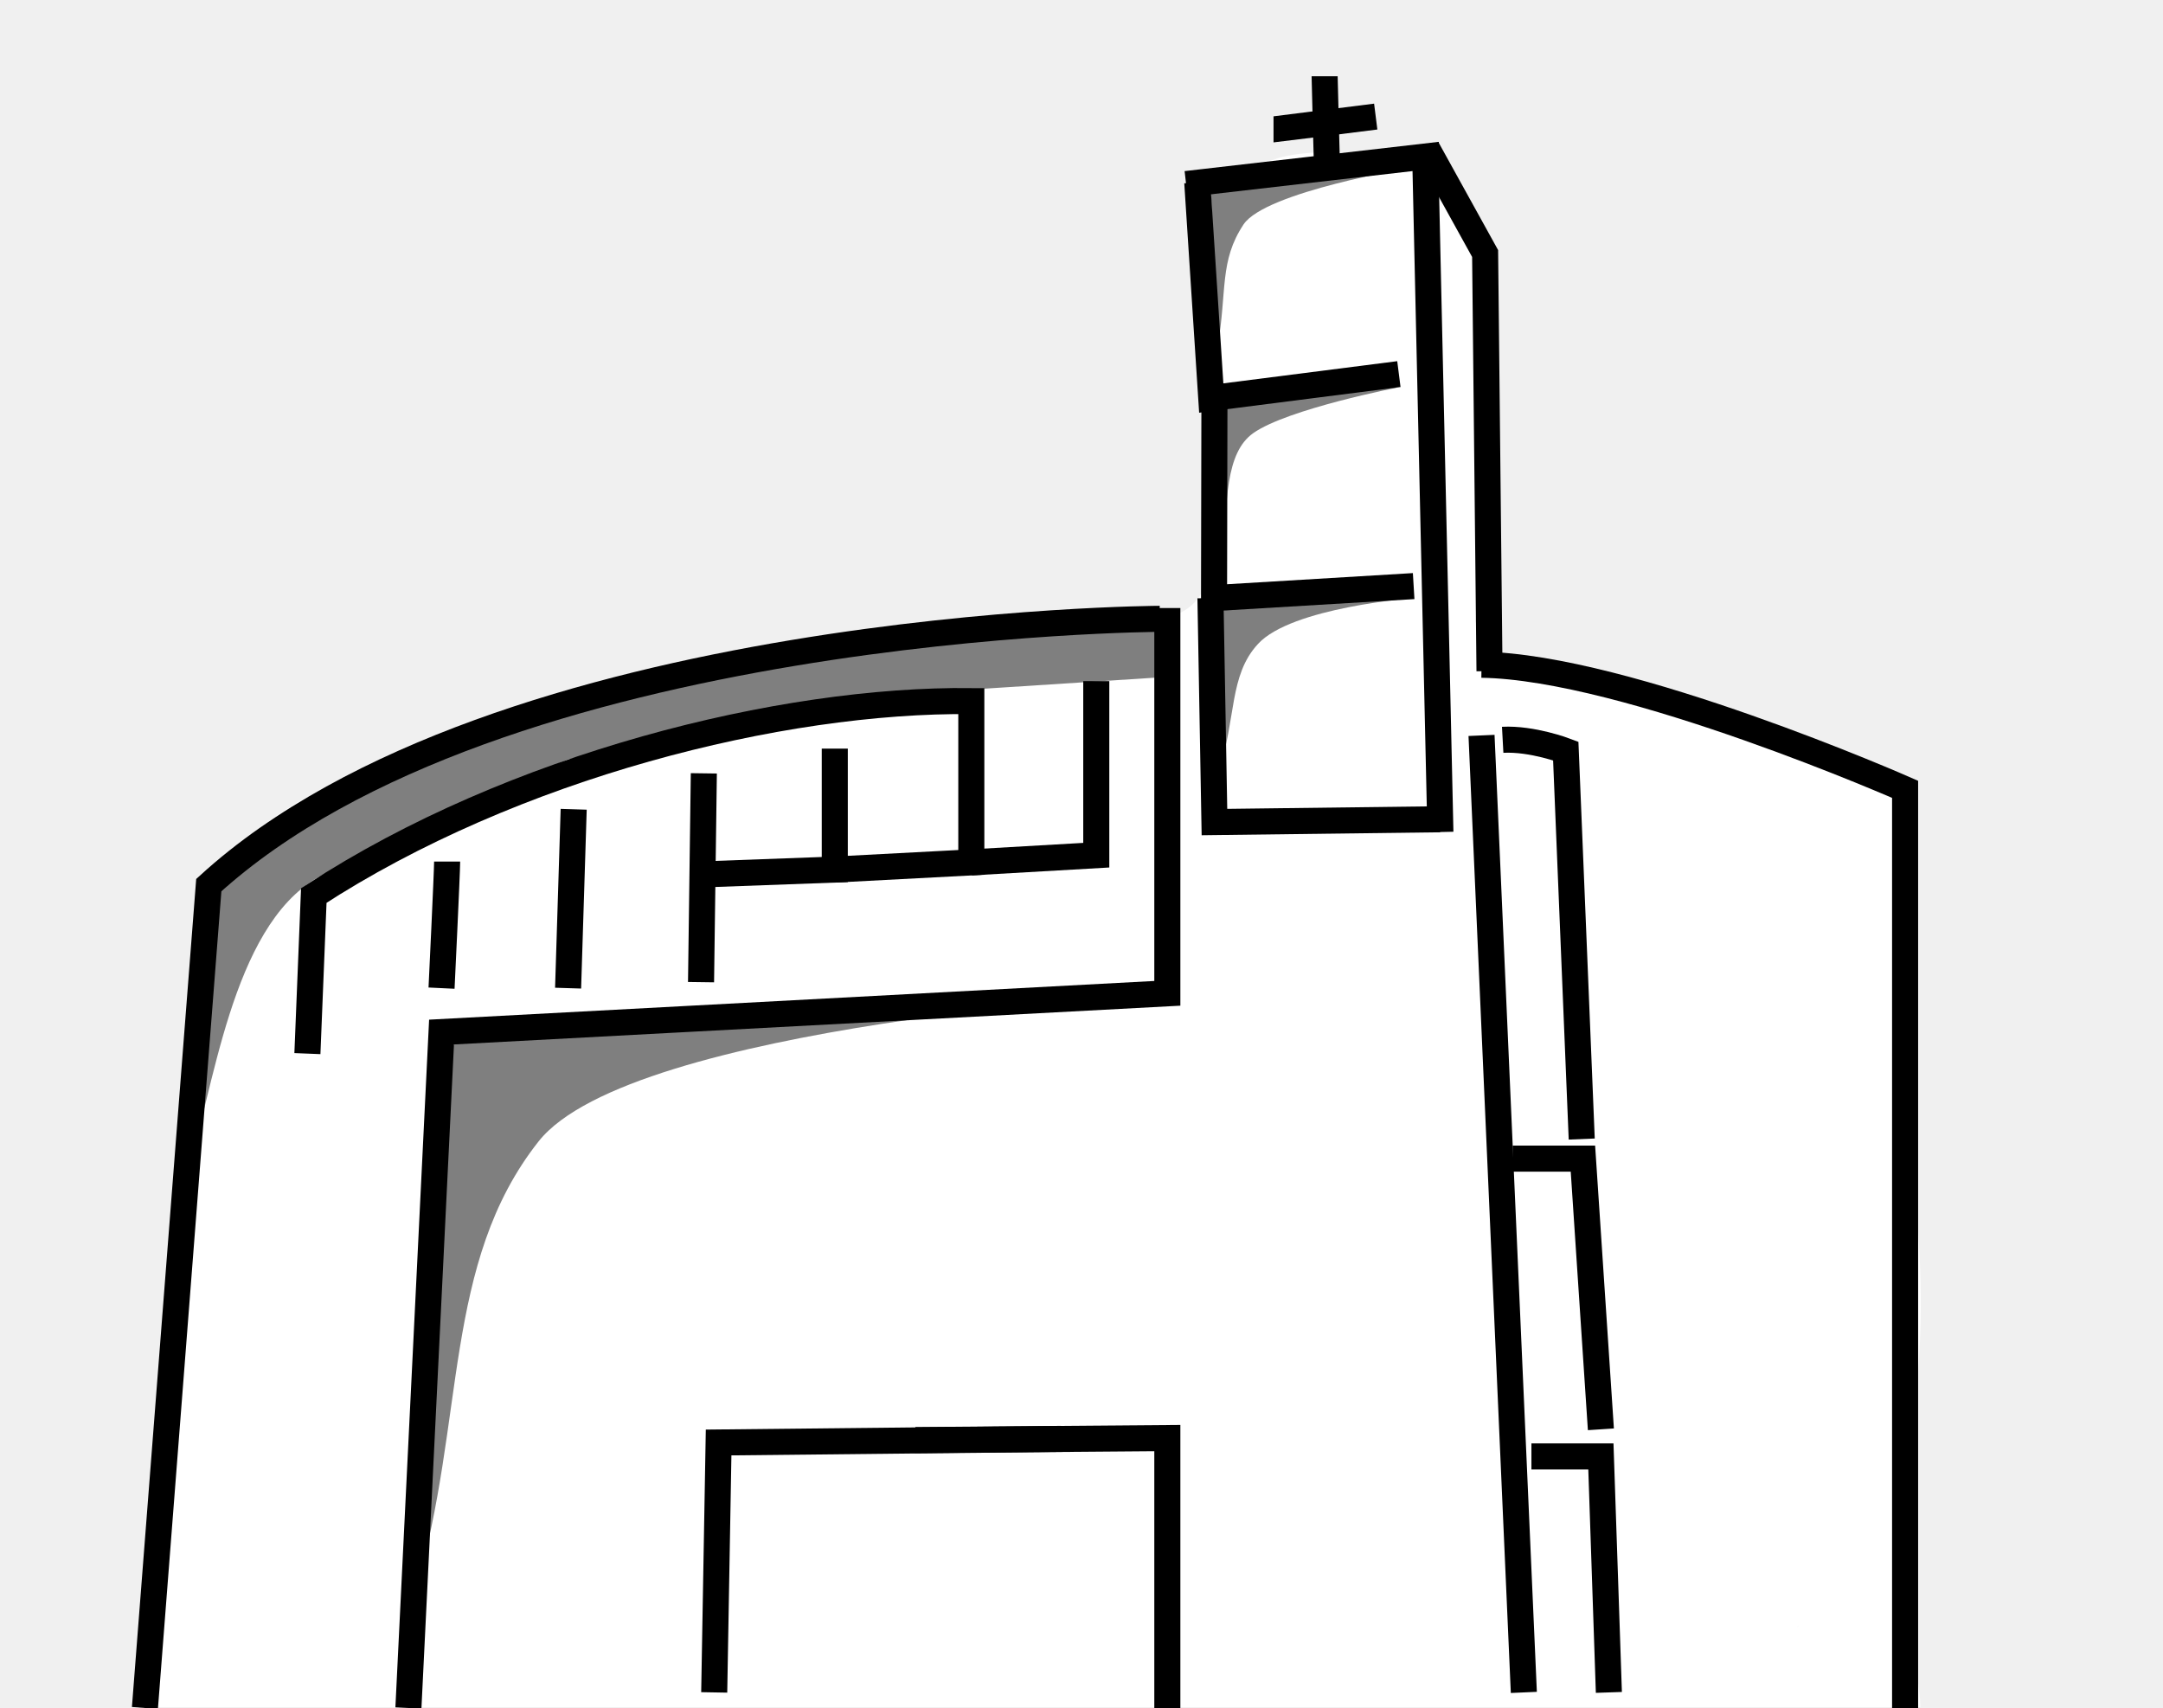
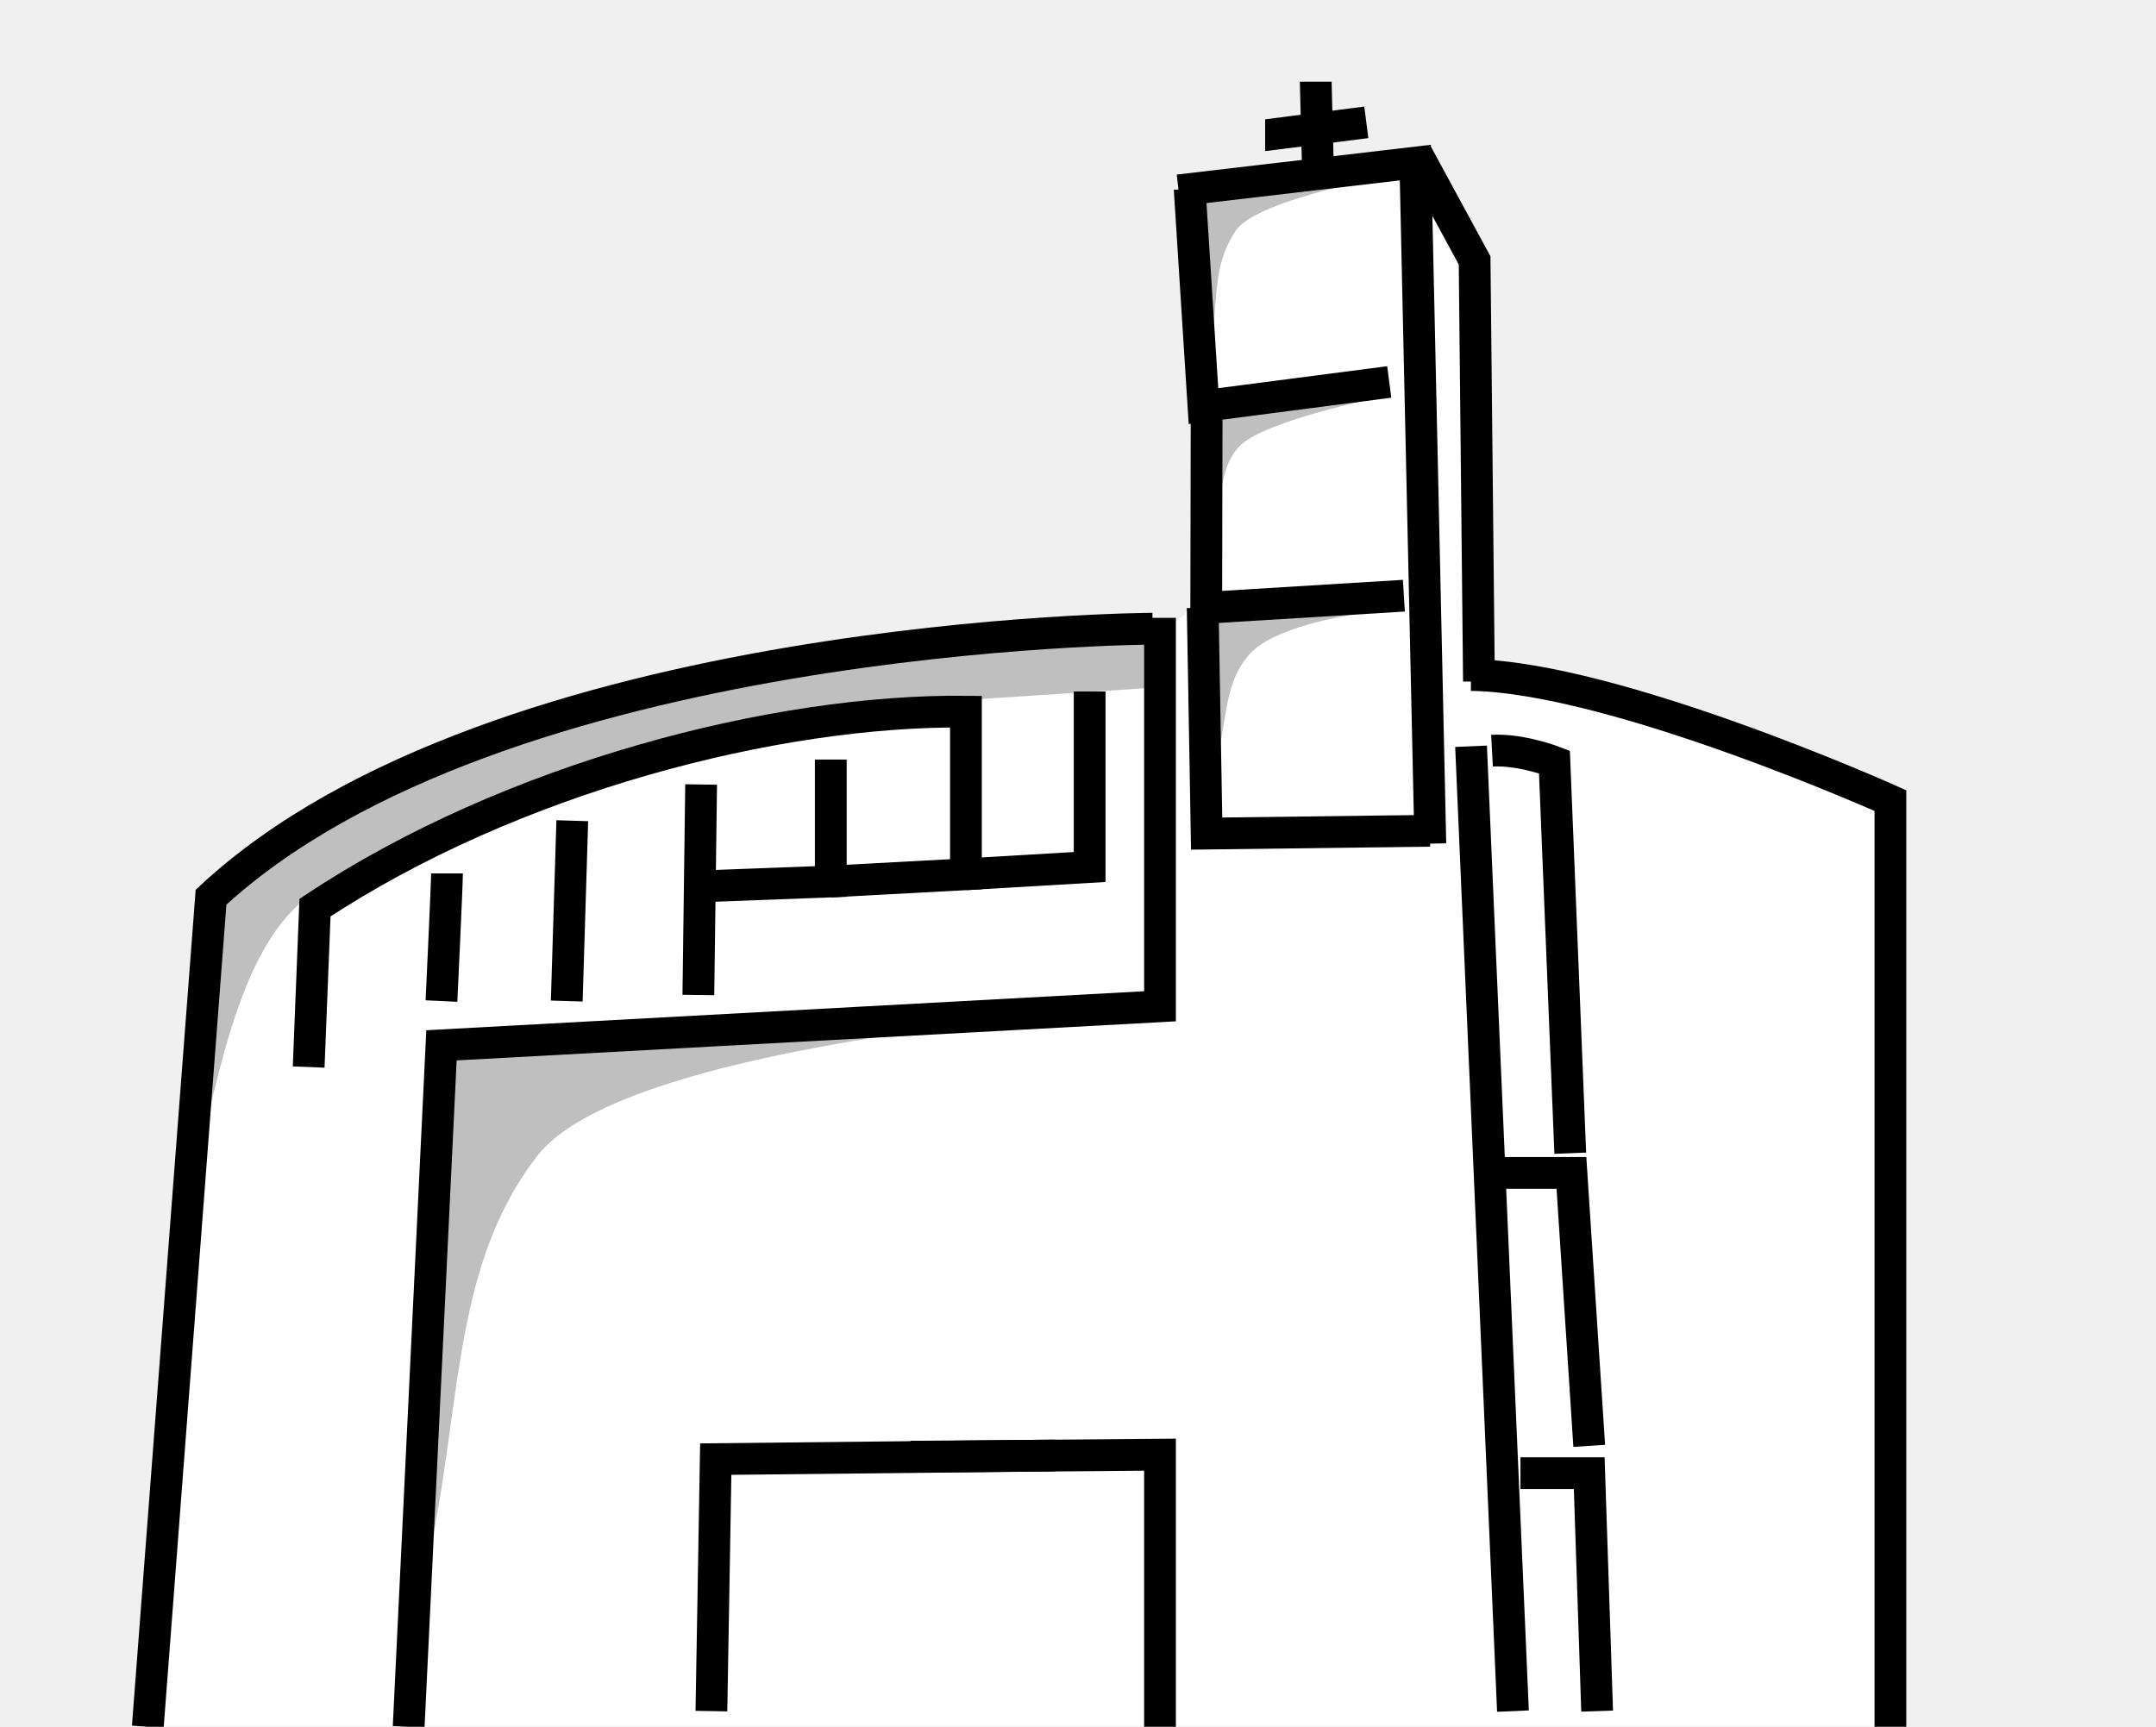
- <svg xmlns="http://www.w3.org/2000/svg" version="1.1" x="0px" y="0px" viewBox="0 0 541.8 427.8" style="enable-background:new 0 0 541.8 427.8;" xml:space="preserve">
-   <style type="text/css">
- 	.st0{fill:#E6E6E6;}
- 	.st1{fill:url(#SVGID_1_);}
- 	.st2{opacity:0.1;}
- 	.st3{fill:url(#SVGID_2_);}
- 	.st4{fill:#31575E;}
- 	.st5{fill:url(#SVGID_3_);}
- 	.st6{fill:none;stroke:#000000;stroke-width:6.527;stroke-miterlimit:10;}
- 	.st7{fill:none;stroke:#000000;stroke-width:7.438;stroke-miterlimit:10;}
- 	.st8{fill:#F4AC11;}
- 	.st9{fill:url(#SVGID_4_);}
- 	.st10{opacity:0.5;}
- 	.st11{fill:#0E8F89;}
- 	.st12{fill:none;stroke:#000000;stroke-width:6.257;stroke-miterlimit:10;}
- 	.st13{fill:#FFFFFF;}
- 	.st14{fill:url(#SVGID_5_);}
- 	.st15{fill:url(#SVGID_6_);}
- 	.st16{fill:url(#SVGID_7_);}
- 	.st17{fill:url(#SVGID_8_);}
- 	.st18{fill:url(#SVGID_9_);}
- 	.st19{fill:url(#SVGID_10_);}
- 	.st20{fill:url(#SVGID_11_);}
- 	.st21{fill:url(#SVGID_12_);}
- 	.st22{fill:url(#SVGID_13_);}
- 	.st23{fill:url(#SVGID_14_);}
- 	.st24{fill:none;stroke:#2B303A;stroke-width:14.798;stroke-linecap:round;stroke-linejoin:round;stroke-miterlimit:10;}
- 	.st25{fill:none;stroke:#2B303A;stroke-width:3.619;stroke-linecap:round;stroke-linejoin:round;stroke-miterlimit:10;}
- 	.st26{fill:none;stroke:#2B303A;stroke-width:5;stroke-linecap:round;stroke-linejoin:round;stroke-miterlimit:10;}
- 	.st27{fill:url(#SVGID_15_);stroke:#FFFFFF;stroke-width:10.065;stroke-miterlimit:10;}
- 	.st28{fill:url(#SVGID_16_);stroke:#FFFFFF;stroke-width:10.065;stroke-miterlimit:10;}
- 	.st29{fill:none;stroke:#2B303A;stroke-width:13.791;stroke-linecap:round;stroke-linejoin:round;stroke-miterlimit:10;}
- 	.st30{fill:#0E8F89;stroke:#FFFFFF;stroke-width:3.893;stroke-miterlimit:10;}
- 	.st31{fill:#31575E;stroke:#FFFFFF;stroke-width:3.893;stroke-miterlimit:10;}
- 	.st32{fill:#F4AC11;stroke:#FFFFFF;stroke-width:3.893;stroke-miterlimit:10;}
- 	.st33{fill:none;stroke:#2B303A;stroke-width:5.496;stroke-linecap:round;stroke-linejoin:round;stroke-miterlimit:10;}
- 	.st34{fill:#333333;stroke:#333333;stroke-width:2.979;stroke-linecap:round;stroke-linejoin:round;stroke-miterlimit:10;}
- 	.st35{fill:none;stroke:#2A6266;stroke-width:10;stroke-linecap:round;stroke-linejoin:round;stroke-miterlimit:10;}
- 	.st36{fill:none;stroke:#F4AC11;stroke-width:10;stroke-linecap:round;stroke-linejoin:round;stroke-miterlimit:10;}
- 	.st37{fill:none;stroke:#139B91;stroke-width:10;stroke-linecap:round;stroke-linejoin:round;stroke-miterlimit:10;}
- 	.st38{opacity:0.3;}
- 	.st39{fill:none;stroke:#000000;stroke-width:4.296;stroke-miterlimit:10;}
- 	.st40{fill:url(#SVGID_17_);}
- 	.st41{fill:none;stroke:#000000;stroke-width:4.896;stroke-miterlimit:10;}
- 	.st42{fill:none;stroke:#000000;stroke-width:4.119;stroke-miterlimit:10;}
- </style>
-   <g id="Layer_2">
- </g>
-   <g id="Layer_1">
-     <path class="st13" d="M481,427.8c0-1.5-0.1-2.9-0.3-4.4c-1.6-12.6-3.4-25.2-5.2-37.9c1.1-5.1,1.3-10.6,1.9-15.3   c1.2-9,2.4-18.1,3.1-27.2c1.3-16.9,0.4-33.5-1.4-50.3c-0.6-5.7-1.2-11.4-1.7-17.1c0.7-7.8,2.7-12.5,0.8-19.5   c-0.8-3.1,0.9-5.9-0.6-8.7c-0.3-0.5-0.5-1-0.8-1.5c0.1-1.4,0.2-2.8,0.3-4.2c0.3-2.6-0.4-4.9-1.7-6.6c1-3.2,2-6.3,3.1-9.5   c2.2-6.2,0.8-14.4-2.9-20.9c0.6-0.3,1-0.9,0.8-1.7c-0.7-2.9-2.1-4.8-4.6-6.5c-1.1-0.7-2.1,0.2-2.2,1.2c-1-0.8-2.2-1.5-3.3-2   c-17.8-8-36.1-14.9-55.1-19.6c-9-2.2-18-4-27.2-5.4c-2.9-0.4-5.7-0.8-8.6-1.2c-2.1-4.1-5.9-13.5-5.8-14c2.9-20.4,4.7-40.9,4.3-61.6   c-0.2-12.4-1.1-25.5-8.1-36.2c-0.7-1.1-1.4-2.1-2.2-3c0-0.2,0.1-0.4,0-0.7c-0.3-1.6-0.9-2.9-1.8-4.2c-0.1-0.3-0.3-0.7-0.4-1   c-0.7-1.6-3.1-1.1-3,0.3c-0.2-0.2-0.5-0.5-0.7-0.7c-0.4-2-1.4-3.8-3-5.5c-2.8-2.8-7.8-4.1-11.9-2.9c-6.7-2.1-14.1-2.4-21.5-0.7   c-4.7,1.1-9.2,4.1-12.6,7.9c-0.9-1.3-2.6-2-4.2-1c-0.5,0.4-0.9,0.8-1.2,1.4c-0.4,0.3-0.6,0.6-0.6,1.1c0,0.1,0,0.2,0,0.2   c-0.3,0.6-0.5,1.3-0.4,1.2c-0.5,0.2-0.8,0.5-0.9,0.8c-0.3,0.6-0.3,1.3,0.3,1.8c0.2,0.2,0.4,0.3,0.7,0.4c0.1,0,0.2,0.1,0.2,0.1   c0,0.3,0.1,0.5,0.1,0.7c0,0.2,0.1,0.3,0.2,0.5c0,0.6,0.1,1.1,0.3,1.6c-2,5.1-2.4,10.7-0.4,15.7c0.4,1,0.8,2,1.1,3   c0.1,0.3,0.2,1,0.4,1.6c0.1,1.1,0.1,2.3,0.1,2.8c0,0.8-0.3,1.8-0.3,2.8c-0.4,2-0.9,3.9-1.4,5.9c-0.5,1.8-1,3.7-1.6,5.5   c1.4,4.5,2.1,9.2,2.1,14.3c-0.1,11.8-0.4,23.5-0.6,35.3c-0.1,5.3-4,10-8.9,11.3c0,0.5,0.1,1,0.1,1.6   c-53.2-2.8-106.9,6.8-157.8,21.5c-13.2,3.8-26.4,7.8-39.1,13.1c-17.5,7.3-40.1,17-45.8,36.9c-2.2,7.8-2,16.6-2.5,24.7   c-0.5,7.8-0.9,15.7-1.4,23.5c-0.9,15.8-1.8,31.6-2.8,47.3c-2,34.9-4.1,69.8-6.1,104.8H481z M450.3,407.5c0-0.1,0-0.2,0-0.3   C450.5,407.3,450.5,407.4,450.3,407.5z M304.8,80.8C305,79.7,305.2,79.2,304.8,80.8L304.8,80.8z" />
-     <g class="st10">
-       <path d="M46.7,294.1c6.8-20.2,11-61.8,32.9-74.3c21.9-12.5,62.3-29.5,62.7-29.6c0.4-0.1,93.5-17.6,93.5-17.6l10.7-0.1l43.4-2.8    l3.1-0.8l1-14.5c0,0-30.7,1.6-54.8,3.6c-24.1,2-105.8,15.7-136.9,32.4s-47.9,29.3-47.9,29.3L46.7,294.1z" />
-       <path d="M104.1,398.3c12.6-42.6,6.7-81.9,30.8-112.4c23.2-29.4,154.9-36.9,154.9-36.9l-174.6,9.4l-4.6,10L104.1,398.3z" />
-       <path d="M305,86.9c2.4-14.2,0.4-21.5,6.5-30.7c5.5-8.2,42-14.2,42-14.2l-50.3,3.3L305,86.9z" />
-       <path d="M306.6,140.7c0.5-15.3,0.4-27.3,7.3-32.2c8.6-6.1,36.5-11.5,36.5-11.5l-48.5,2.8L306.6,140.7z" />
-       <path d="M305.3,193c4.4-13,2.5-23.8,9.8-31.7c8.4-9.2,39-11.5,39-11.5l-48.8,1.6V193z" />
+ <svg xmlns="http://www.w3.org/2000/svg" width="181" height="145" viewBox="0 0 181 145" fill="none">
+   <g clip-path="url(#clip0_109_50)">
+     <path d="M159.963 145C159.963 144.493 159.93 144.02 159.864 143.513C159.333 139.254 158.736 134.995 158.138 130.703C158.503 128.979 158.57 127.12 158.769 125.531C159.167 122.489 159.565 119.413 159.797 116.337C160.229 110.625 159.93 105.014 159.333 99.336C159.134 97.409 158.935 95.483 158.769 93.556C159.001 90.92 159.665 89.331 159.034 86.965C158.769 85.917 159.333 84.971 158.835 84.024C158.736 83.855 158.669 83.686 158.57 83.517C158.603 83.044 158.636 82.571 158.669 82.098C158.769 81.219 158.537 80.442 158.105 79.867C158.437 78.785 158.769 77.737 159.134 76.656C159.864 74.56 159.399 71.789 158.172 69.592C158.371 69.49 158.503 69.287 158.437 69.017C158.205 68.037 157.74 67.394 156.911 66.82C156.546 66.583 156.214 66.888 156.181 67.225C155.849 66.955 155.451 66.719 155.086 66.549C149.18 63.846 143.107 61.513 136.803 59.925C133.817 59.181 130.831 58.573 127.778 58.099C126.816 57.964 125.887 57.829 124.924 57.694C124.228 56.308 122.967 53.131 123 52.962C123.962 46.066 124.559 39.137 124.427 32.141C124.36 27.95 124.062 23.522 121.739 19.905C121.507 19.533 121.274 19.195 121.009 18.891C121.009 18.823 121.042 18.756 121.009 18.654C120.909 18.114 120.71 17.674 120.412 17.235C120.379 17.133 120.312 16.998 120.279 16.897C120.047 16.356 119.25 16.525 119.284 16.998C119.217 16.931 119.118 16.829 119.051 16.762C118.919 16.086 118.587 15.477 118.056 14.903C117.127 13.956 115.468 13.517 114.107 13.922C111.884 13.213 109.429 13.111 106.974 13.686C105.414 14.058 103.921 15.072 102.793 16.356C102.494 15.917 101.93 15.68 101.399 16.018C101.233 16.153 101.101 16.288 101.001 16.491C100.868 16.593 100.802 16.694 100.802 16.863C100.802 16.897 100.802 16.931 100.802 16.931C100.702 17.133 100.636 17.37 100.669 17.336C100.503 17.404 100.404 17.505 100.371 17.607C100.271 17.809 100.271 18.046 100.47 18.215C100.536 18.283 100.603 18.316 100.702 18.35C100.736 18.35 100.769 18.384 100.769 18.384C100.769 18.485 100.802 18.553 100.802 18.621C100.802 18.688 100.835 18.722 100.868 18.79C100.868 18.992 100.901 19.161 100.968 19.33C100.304 21.054 100.171 22.947 100.835 24.637C100.968 24.975 101.101 25.313 101.2 25.651C101.233 25.753 101.266 25.989 101.333 26.192C101.366 26.564 101.366 26.969 101.366 27.138C101.366 27.409 101.266 27.747 101.266 28.085C101.134 28.761 100.968 29.403 100.802 30.079C100.636 30.687 100.47 31.33 100.271 31.938C100.736 33.459 100.968 35.048 100.968 36.771C100.935 40.76 100.835 44.715 100.769 48.703C100.736 50.494 99.442 52.083 97.816 52.522C97.816 52.691 97.849 52.86 97.849 53.063C80.197 52.117 62.379 55.362 45.489 60.33C41.11 61.615 36.73 62.967 32.516 64.758C26.709 67.225 19.21 70.504 17.319 77.23C16.589 79.867 16.655 82.841 16.489 85.579C16.323 88.216 16.191 90.886 16.025 93.522C15.726 98.863 15.428 104.203 15.096 109.51C14.432 121.306 13.735 133.102 13.072 144.933H159.963V145ZM149.777 138.139C149.777 138.105 149.777 138.071 149.777 138.037C149.843 138.071 149.843 138.105 149.777 138.139ZM101.499 27.713C101.565 27.341 101.631 27.172 101.499 27.713V27.713Z" fill="white" />
+     <g opacity="0.5">
+       <path opacity="0.5" d="M15.859 99.809C18.115 92.981 19.509 78.92 26.775 74.695C34.042 70.47 47.447 64.724 47.58 64.69C47.712 64.657 78.604 58.742 78.604 58.742L82.154 58.708L96.555 57.761L97.583 57.491L97.915 52.59C97.915 52.59 87.729 53.131 79.732 53.807C71.735 54.483 44.627 59.113 34.307 64.758C23.988 70.403 18.414 74.662 18.414 74.662L15.859 99.809Z" fill="black" />
+       <path opacity="0.5" d="M34.904 135.029C39.085 120.63 37.128 107.346 45.124 97.037C52.822 87.1 96.521 84.565 96.521 84.565L38.588 87.742L37.061 91.122L34.904 135.029Z" fill="black" />
+       <path opacity="0.5" d="M101.565 29.775C102.361 24.975 101.698 22.508 103.722 19.398C105.547 16.626 117.658 14.598 117.658 14.598L100.968 15.714L101.565 29.775Z" fill="black" />
+       <path opacity="0.5" d="M102.096 47.959C102.262 42.788 102.229 38.732 104.518 37.075C107.372 35.014 116.629 33.188 116.629 33.188L100.537 34.135L102.096 47.959Z" fill="black" />
+       <path opacity="0.5" d="M101.665 65.637C103.125 61.243 102.494 57.592 104.916 54.922C107.703 51.812 117.857 51.035 117.857 51.035L101.665 51.576V65.637Z" fill="black" />
    </g>
-     <path class="st6" d="M371.1,166.5c36.4,0.5,106.1,31.2,106.1,31.2v231.1" />
-     <polyline class="st6" points="299.9,45.7 303.4,99.7 350.4,93.7  " />
-     <polyline class="st6" points="297.1,46.1 357,39.2 360.8,208.4  " />
-     <polyline class="st6" points="178.9,423.9 180,361.3 265.8,360.4  " />
-     <polyline class="st6" points="229.3,360.7 292.4,360.2 292.4,427.8  " />
-     <polyline class="st6" points="304.2,99.6 304.1,149.8 354.1,146.8  " />
-     <polyline class="st6" points="303.2,149.8 304.2,205.9 360.7,205.2  " />
-     <path class="st6" d="M331.8,19.1c0,1.1,0.6,23,0.6,23" />
-     <path class="st6" d="M319,32.4c0.2,0,25.6-3.2,25.6-3.2" />
-     <line class="st6" x1="371.1" y1="184.2" x2="381.7" y2="423.9" />
-     <polyline class="st6" points="383.6,364.8 401,364.8 403,423.9  " />
-     <path class="st6" d="M378.9,290.2c0.7,0,17.6,0,17.6,0L401,358" />
-     <path class="st6" d="M376.4,185.3c7.4-0.4,15.8,2.8,15.8,2.8l4,97.2" />
-     <line class="st6" x1="176.3" y1="193.7" x2="175.6" y2="246" />
-     <polyline class="st6" points="176.4,219 209.1,217.8 209.1,187.5  " />
-     <path class="st6" d="M274.6,170.6c0,1.6,0,43.6,0,43.6l-31.3,1.8" />
-     <line class="st6" x1="143.7" y1="202.7" x2="142.3" y2="247.5" />
-     <path class="st6" d="M112,215.8c0,2.6-1.4,31.7-1.4,31.7" />
-     <path class="st6" d="M77,263.9l1.6-39.6c49.9-32.5,117-49.2,164.7-48.7v40.4l-34.2,1.8" />
-     <polyline class="st6" points="102.3,427.8 110.6,258.5 292.4,248.8 292.4,152.3  " />
-     <path class="st6" d="M290.5,155c0,0-165.8,0.6-238.2,66.7l-16,206.1" />
-     <polyline class="st6" points="357.4,37.1 372,63.5 373.1,168.1  " />
+     <path d="M123.498 56.68C135.575 56.849 158.702 67.225 158.702 67.225V145.338" stroke="black" stroke-width="2.667" stroke-miterlimit="10" />
+     <path d="M99.873 15.849L101.034 34.101L116.629 32.073" stroke="black" stroke-width="2.667" stroke-miterlimit="10" />
+     <path d="M98.944 15.984L118.819 13.652L120.08 70.842" stroke="black" stroke-width="2.667" stroke-miterlimit="10" />
+     <path d="M59.724 143.682L60.089 122.523L88.558 122.219" stroke="black" stroke-width="2.667" stroke-miterlimit="10" />
+     <path d="M76.447 122.32L97.384 122.151V145" stroke="black" stroke-width="2.667" stroke-miterlimit="10" />
+     <path d="M101.3 34.067L101.266 51.035L117.857 50.021" stroke="black" stroke-width="2.667" stroke-miterlimit="10" />
+     <path d="M100.968 51.035L101.3 69.997L120.047 69.761" stroke="black" stroke-width="2.667" stroke-miterlimit="10" />
+     <path d="M110.458 6.858C110.458 7.23 110.657 14.632 110.657 14.632" stroke="black" stroke-width="2.667" stroke-miterlimit="10" />
+     <path d="M106.21 11.354C106.277 11.354 114.704 10.272 114.704 10.272" stroke="black" stroke-width="2.667" stroke-miterlimit="10" />
+     <path d="M123.498 62.663L127.015 143.682" stroke="black" stroke-width="2.667" stroke-miterlimit="10" />
+     <path d="M127.645 123.706H133.418L134.082 143.682" stroke="black" stroke-width="2.667" stroke-miterlimit="10" />
+     <path d="M126.085 98.491C126.318 98.491 131.925 98.491 131.925 98.491L133.418 121.408" stroke="black" stroke-width="2.667" stroke-miterlimit="10" />
+     <path d="M125.256 63.034C127.711 62.899 130.498 63.981 130.498 63.981L131.826 96.835" stroke="black" stroke-width="2.667" stroke-miterlimit="10" />
+     <path d="M58.861 65.874L58.629 83.551" stroke="black" stroke-width="2.667" stroke-miterlimit="10" />
+     <path d="M58.895 74.425L69.745 74.019V63.778" stroke="black" stroke-width="2.667" stroke-miterlimit="10" />
+     <path d="M91.478 58.066C91.478 58.606 91.478 72.803 91.478 72.803L81.092 73.411" stroke="black" stroke-width="2.667" stroke-miterlimit="10" />
+     <path d="M48.044 68.915L47.58 84.058" stroke="black" stroke-width="2.667" stroke-miterlimit="10" />
+     <path d="M37.526 73.343C37.526 74.222 37.062 84.058 37.062 84.058" stroke="black" stroke-width="2.667" stroke-miterlimit="10" />
+     <path d="M25.913 89.601L26.444 76.216C43.001 65.231 65.265 59.587 81.092 59.756V73.411L69.745 74.019" stroke="black" stroke-width="2.667" stroke-miterlimit="10" />
+     <path d="M34.308 145L37.062 87.776L97.384 84.498V51.88" stroke="black" stroke-width="2.667" stroke-miterlimit="10" />
+     <path d="M96.754 52.793C96.754 52.793 41.74 52.995 17.717 75.338L12.408 145" stroke="black" stroke-width="2.667" stroke-miterlimit="10" />
+     <path d="M118.952 12.942L123.796 21.865L124.161 57.221" stroke="black" stroke-width="2.667" stroke-miterlimit="10" />
  </g>
+   <defs>
+     <clipPath id="clip0_109_50">
+       <rect width="179.774" height="144.598" fill="white" transform="translate(0.363525 0.4021)" />
+     </clipPath>
+   </defs>
</svg>
